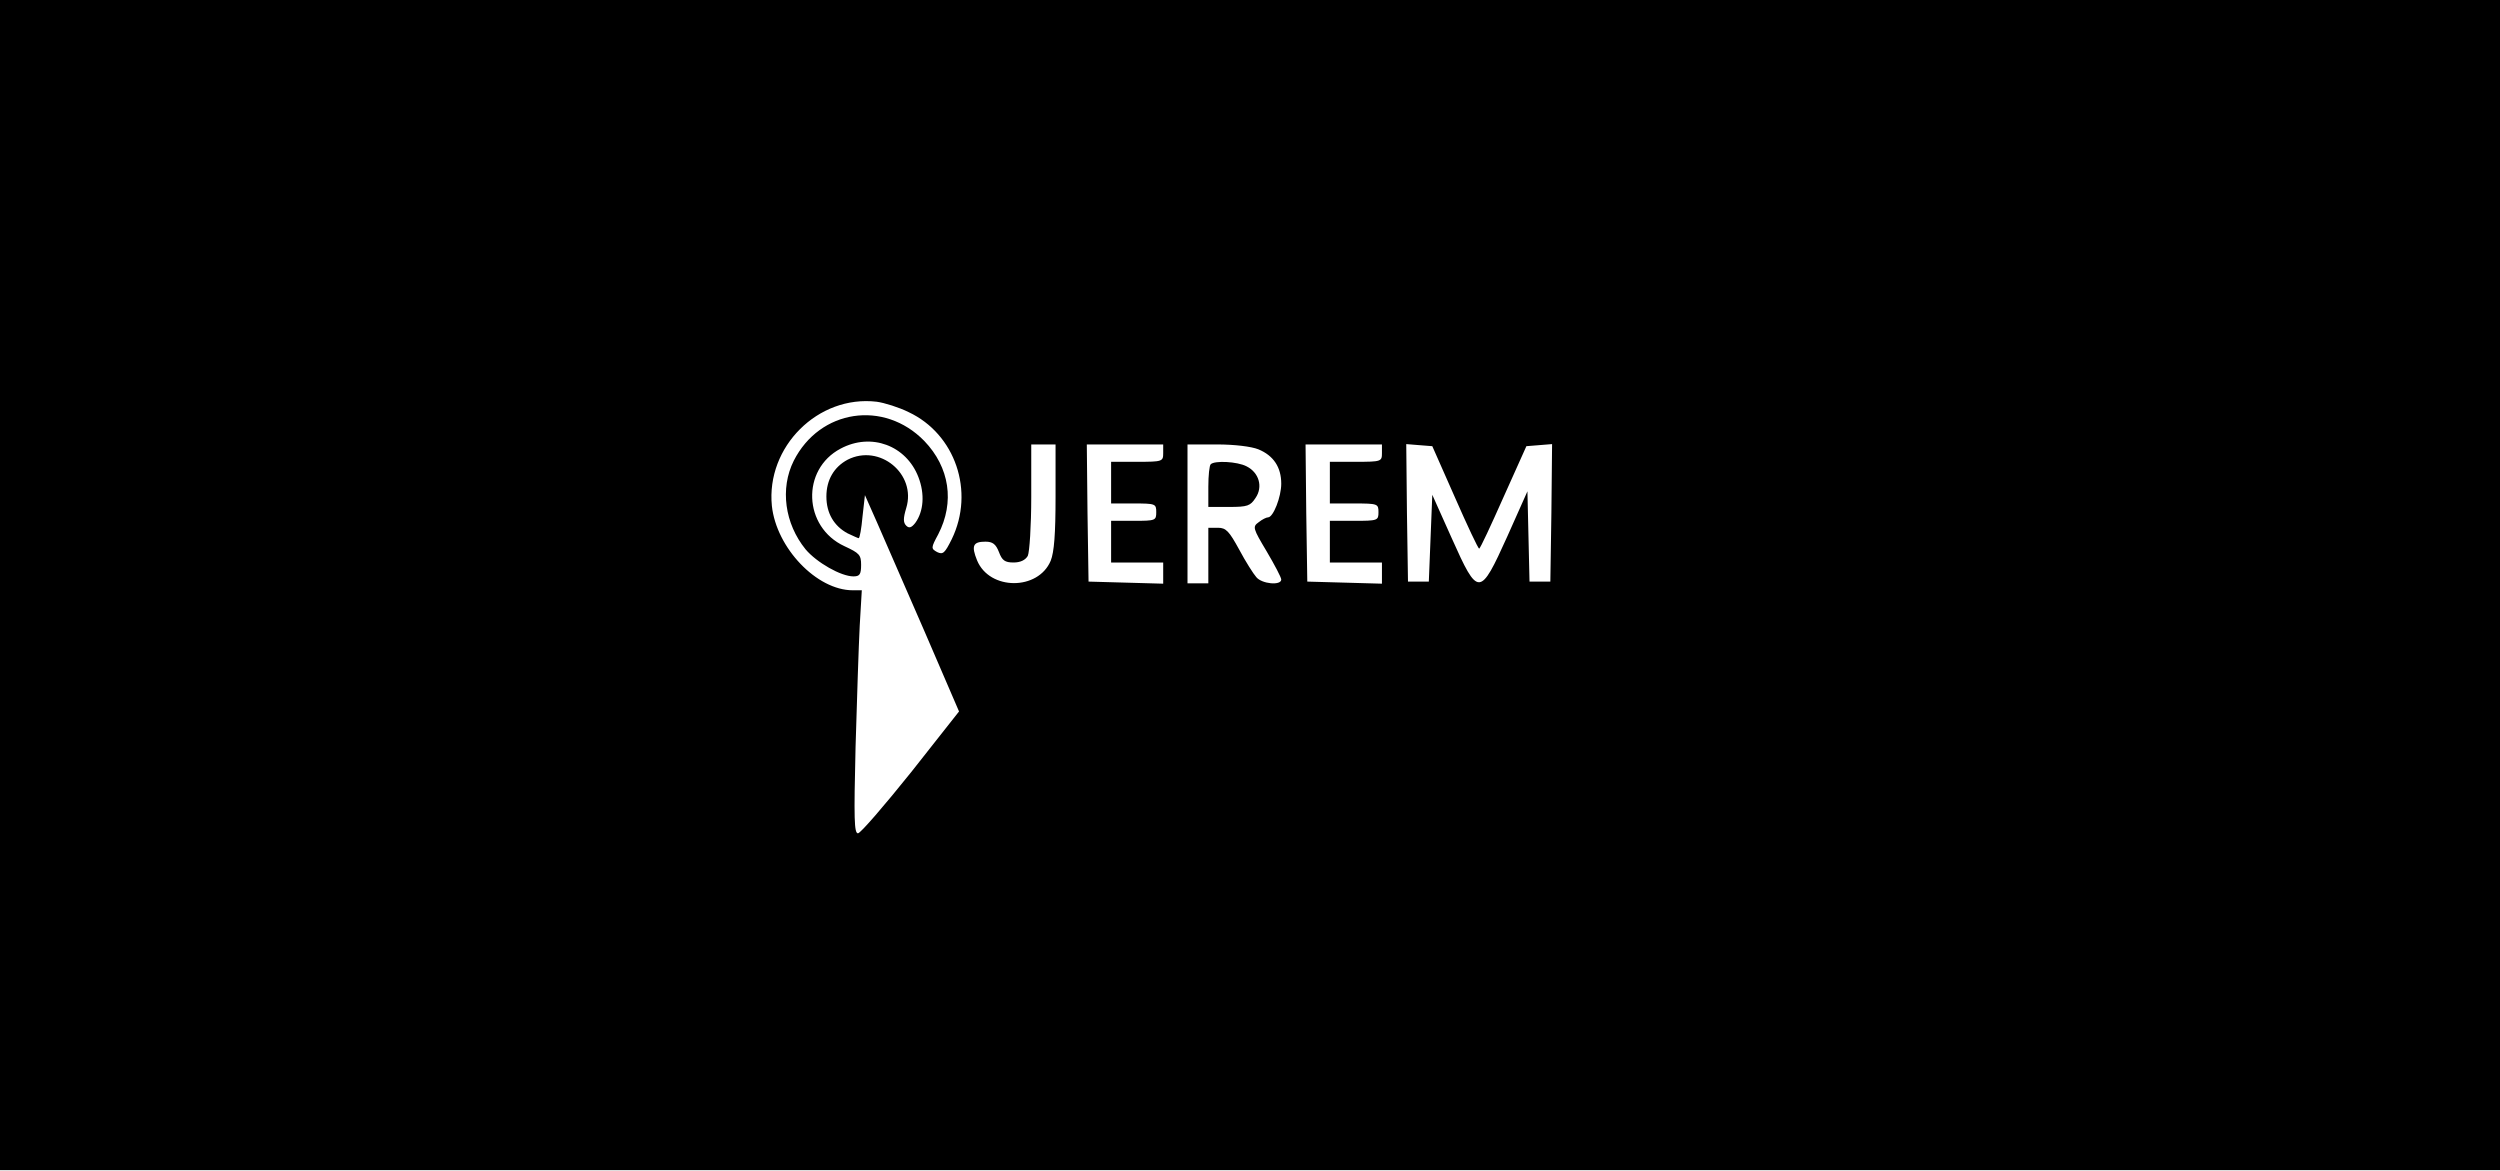
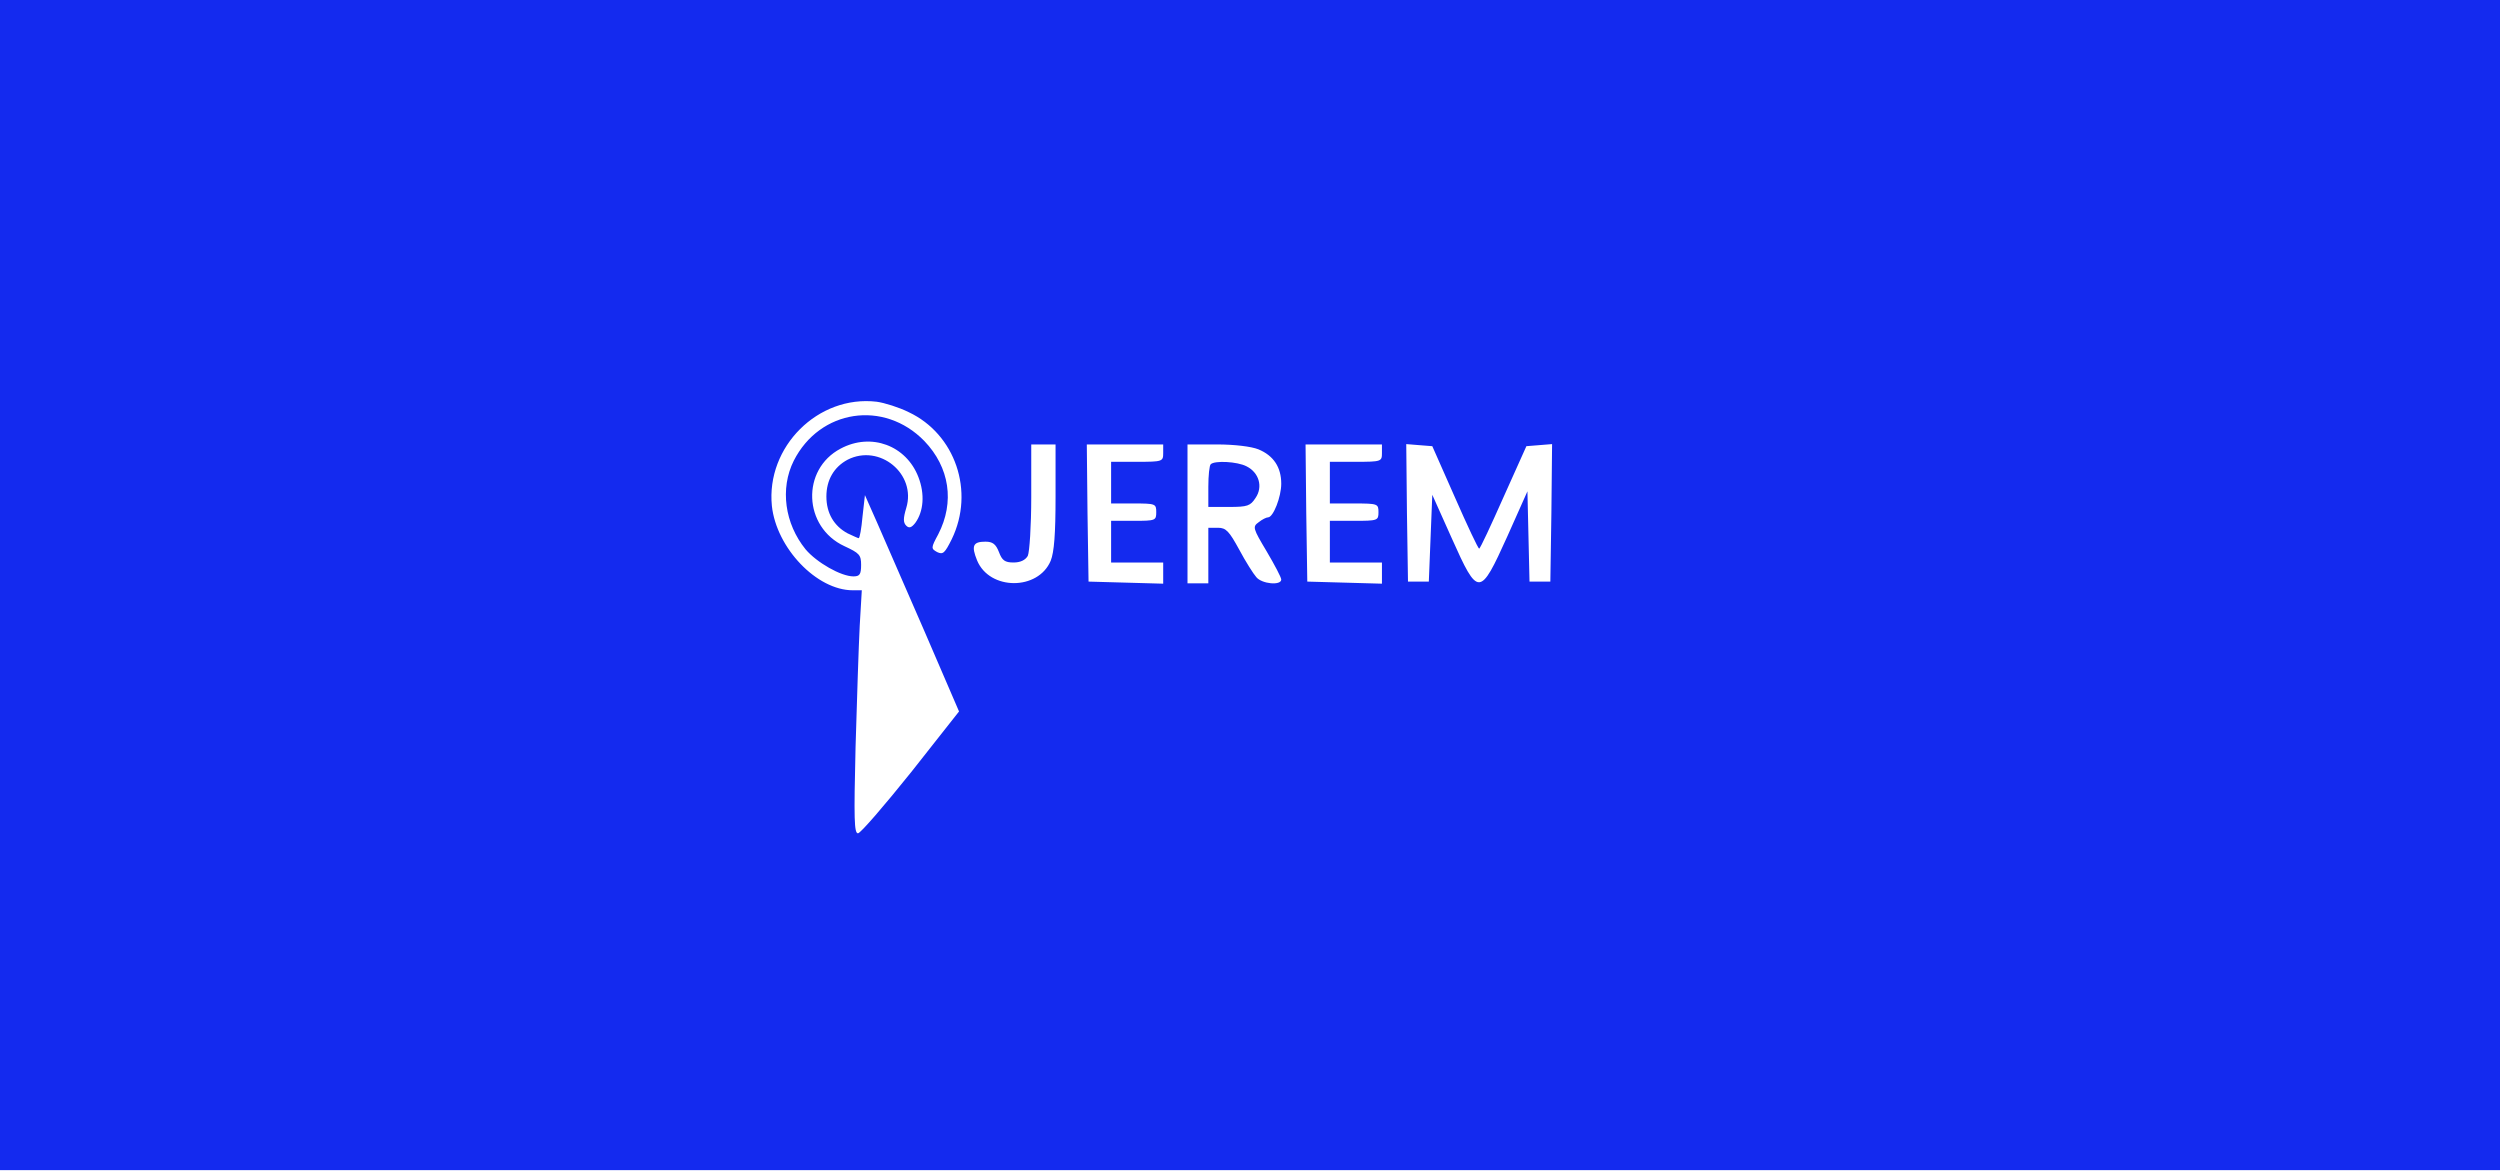
<svg xmlns="http://www.w3.org/2000/svg" version="1.0" width="720pt" height="337pt" viewBox="0 0 720 337" preserveAspectRatio="xMidYMid meet">
-   <g transform="translate(0,337) scale(0.1,-0.1)" fill="#000000" stroke="none">
+   <g transform="translate(0,337) scale(0.1,-0.1)" fill="#142AEF" stroke="none">
    <path d="M0 1685 l0 -1685 3600 0 3600 0 0 1685 0 1685 -3600 0 -3600 0 0 -1685z m2617 498 c134 -63 191 -228 124 -366 -20 -40 -25 -45 -42 -37 -18 10 -18 12 3 51 48 93 33 193 -40 269 -116 119 -301 91 -376 -57 -40 -80 -26 -181 34 -255 32 -38 102 -78 138 -78 18 0 22 6 22 33 0 29 -5 34 -48 54 -119 55 -125 221 -11 281 88 47 189 9 224 -82 19 -49 15 -99 -9 -132 -11 -14 -18 -16 -26 -8 -9 9 -9 21 0 51 30 98 -77 186 -169 139 -39 -21 -61 -58 -61 -106 0 -48 22 -85 61 -106 15 -7 30 -14 32 -14 3 0 8 28 11 62 l7 62 35 -79 c19 -44 80 -184 136 -312 l100 -232 -138 -175 c-77 -96 -145 -175 -153 -176 -11 0 -12 41 -7 248 4 136 9 293 12 350 l6 102 -26 0 c-104 0 -220 122 -233 243 -17 170 133 320 302 300 22 -3 64 -16 92 -30z m423 -243 c0 -108 -4 -160 -14 -185 -36 -86 -176 -86 -212 1 -17 42 -12 54 24 54 21 0 30 -7 39 -30 9 -24 17 -30 42 -30 20 0 34 7 41 19 5 11 10 86 10 170 l0 151 35 0 35 0 0 -150z m310 125 c0 -24 -2 -25 -75 -25 l-75 0 0 -60 0 -60 65 0 c63 0 65 -1 65 -25 0 -24 -2 -25 -65 -25 l-65 0 0 -60 0 -60 75 0 75 0 0 -30 0 -31 -107 3 -108 3 -3 198 -2 197 110 0 110 0 0 -25z m274 11 c44 -18 66 -52 66 -99 0 -38 -23 -97 -38 -97 -5 0 -17 -6 -27 -14 -18 -13 -17 -17 23 -84 23 -39 42 -75 42 -81 0 -18 -56 -13 -72 7 -8 9 -31 45 -49 79 -29 53 -38 63 -61 63 l-28 0 0 -80 0 -80 -30 0 -30 0 0 200 0 200 85 0 c51 0 99 -6 119 -14z m356 -11 c0 -24 -2 -25 -75 -25 l-75 0 0 -60 0 -60 70 0 c68 0 70 -1 70 -25 0 -24 -2 -25 -70 -25 l-70 0 0 -60 0 -60 75 0 75 0 0 -30 0 -31 -107 3 -108 3 -3 198 -2 197 110 0 110 0 0 -25z m210 -127 c36 -82 67 -148 70 -148 3 0 34 67 70 148 l66 147 37 3 37 3 -2 -198 -3 -198 -30 0 -30 0 -3 130 -3 130 -58 -130 c-79 -175 -84 -175 -160 -5 l-56 125 -5 -125 -5 -125 -30 0 -30 0 -3 198 -2 198 37 -3 38 -3 65 -147z" />
    <path d="M3487 2033 c-4 -3 -7 -33 -7 -65 l0 -58 60 0 c53 0 61 3 76 26 22 32 10 73 -26 91 -27 14 -92 17 -103 6z" />
  </g>
</svg>
